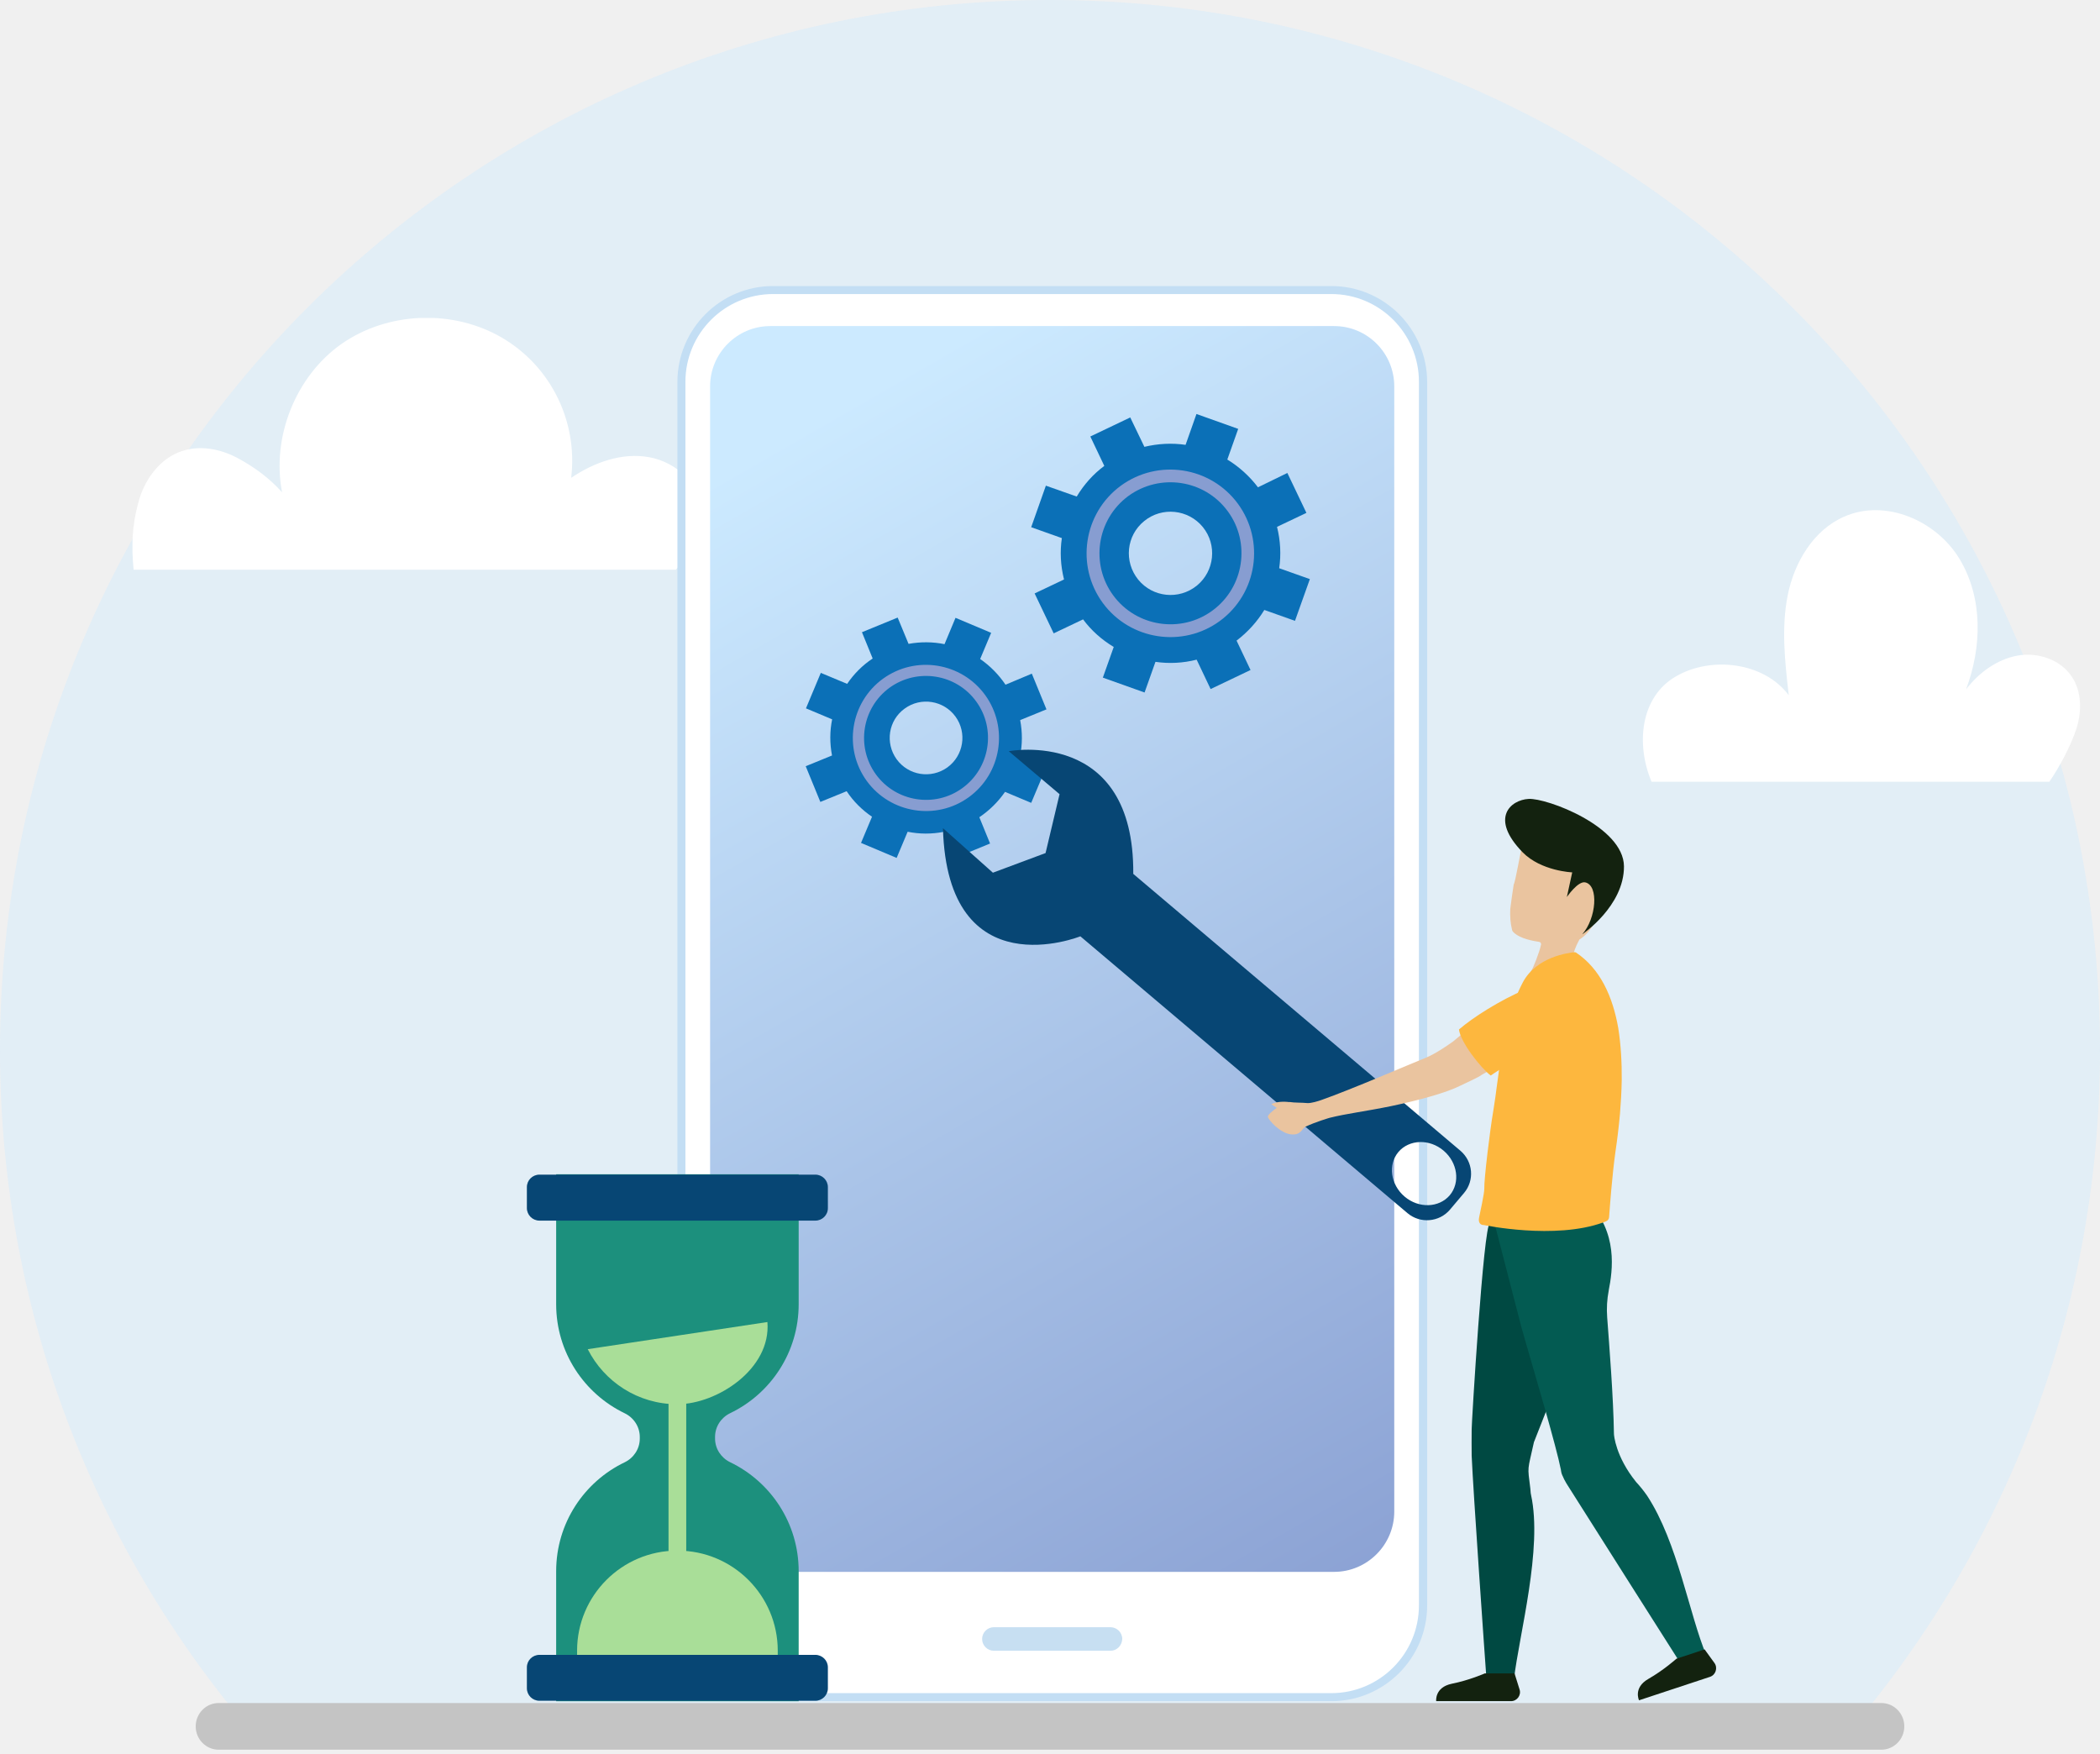
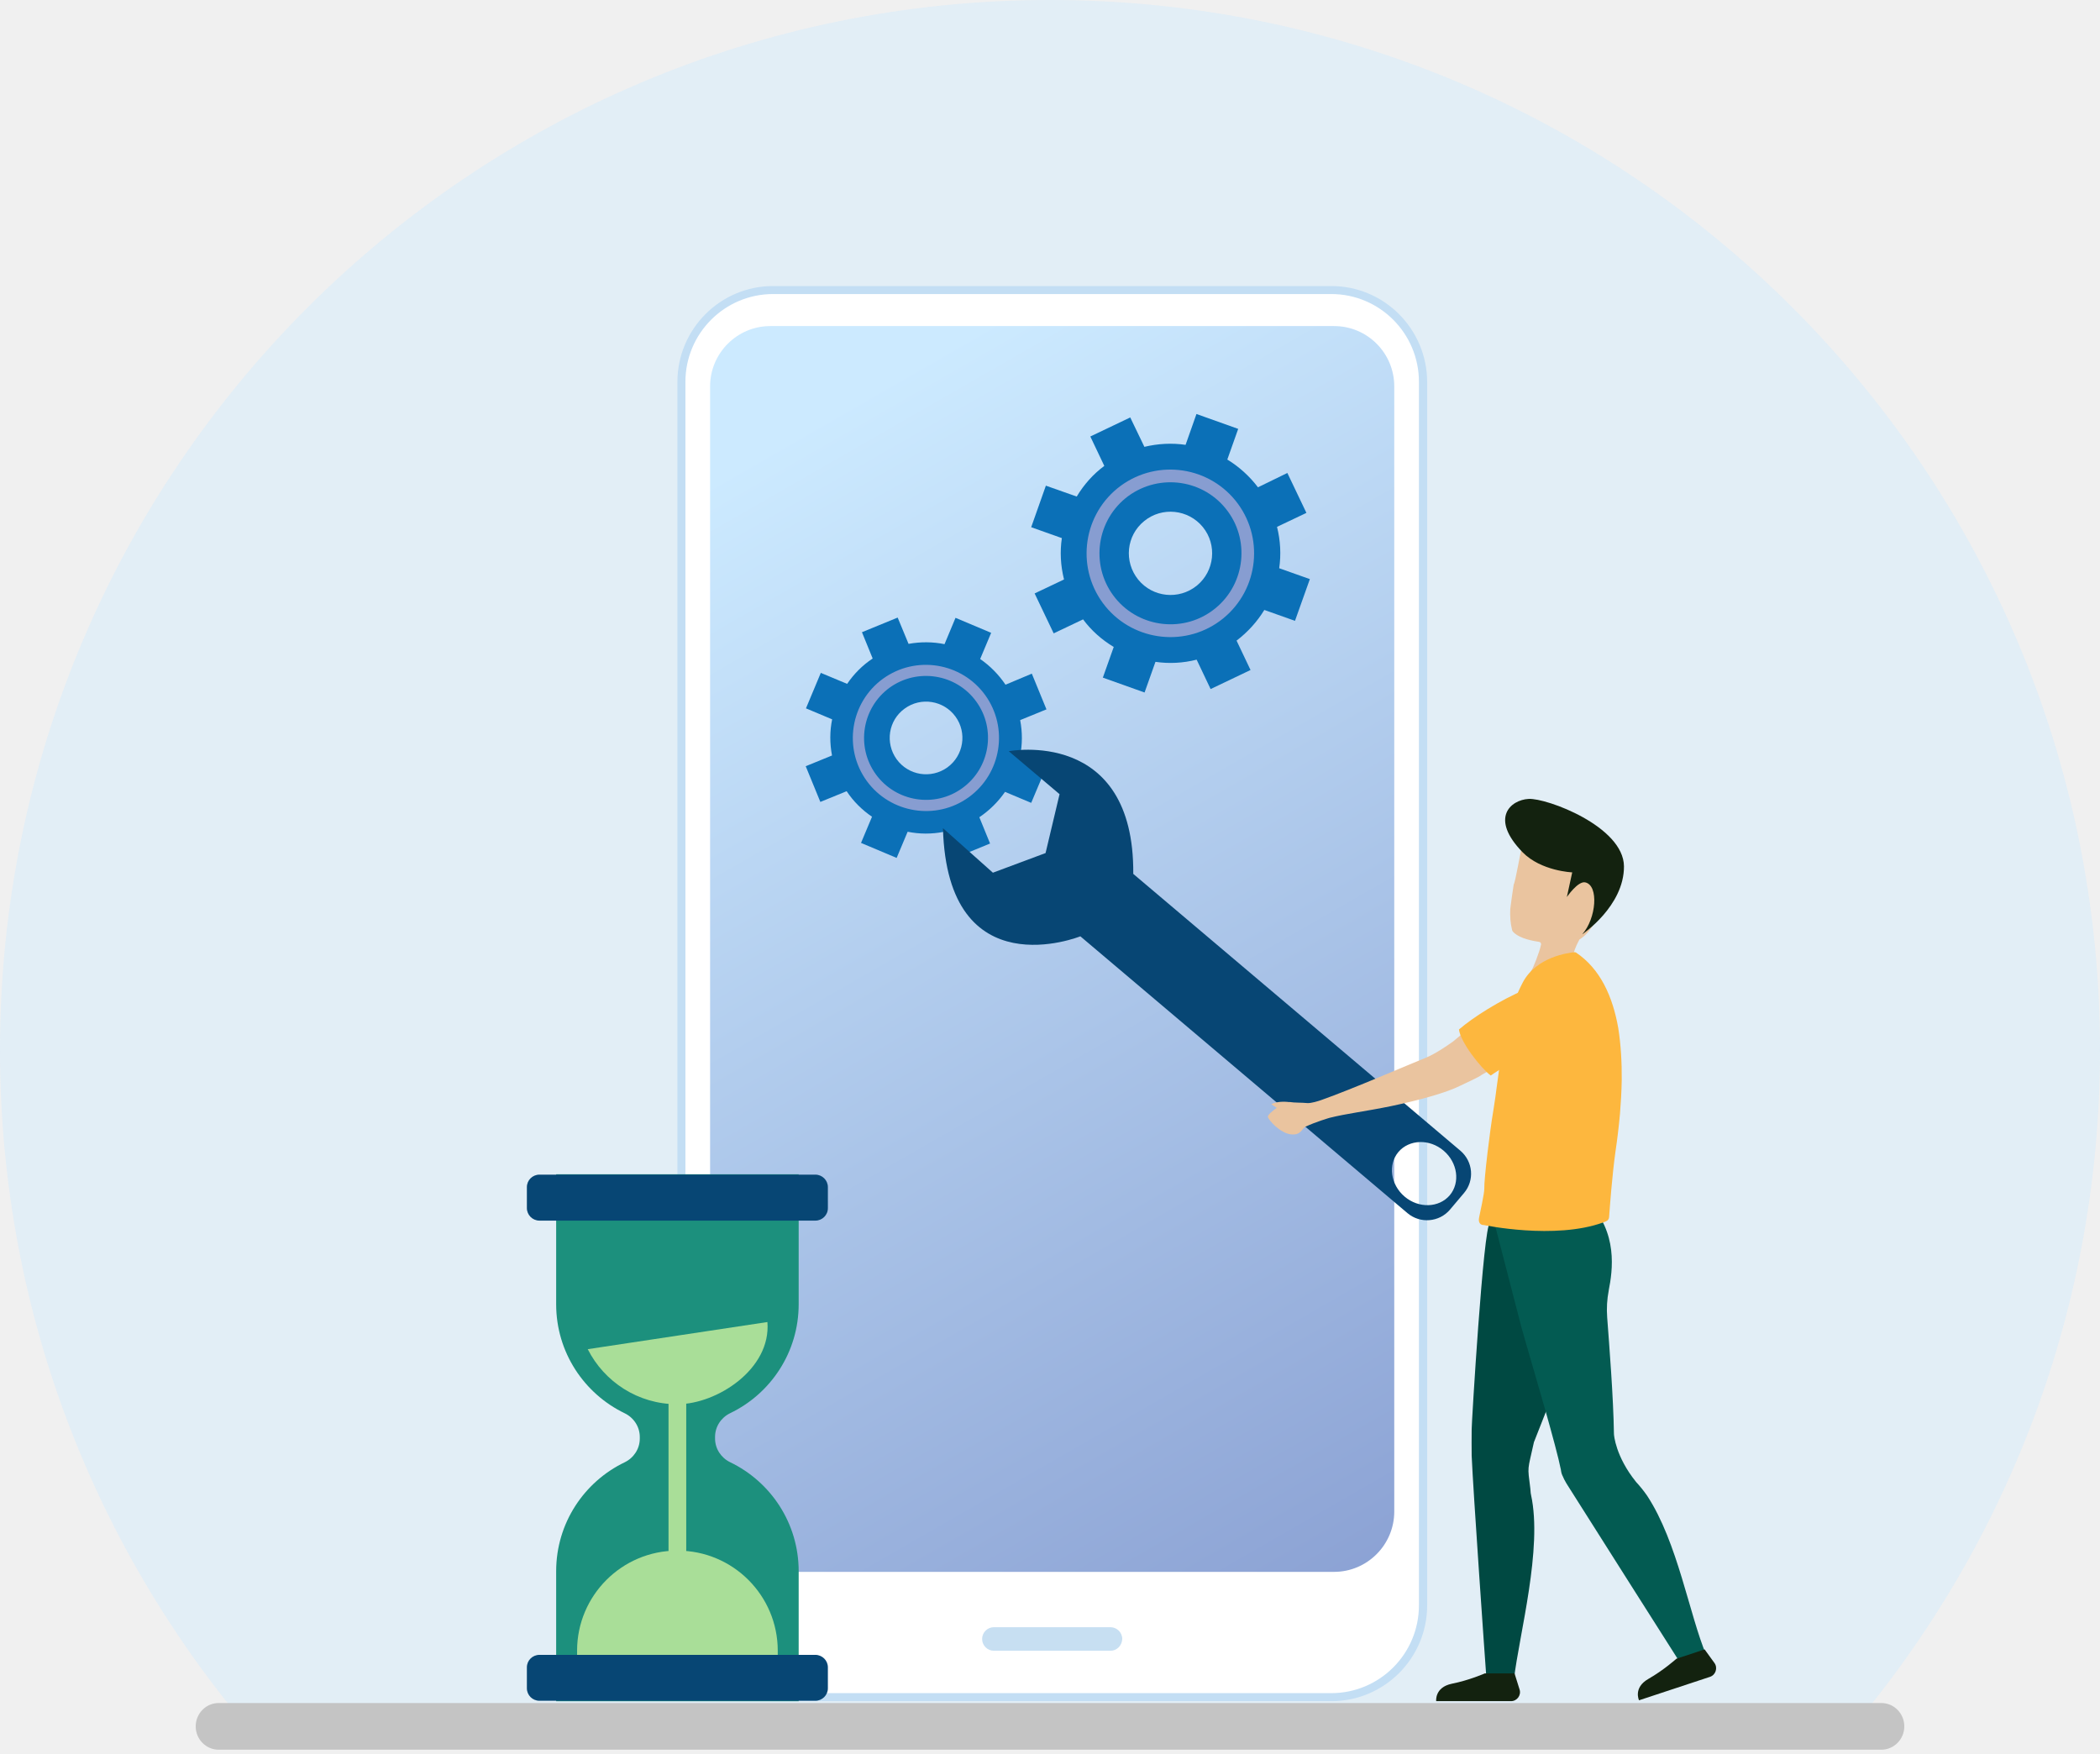
<svg xmlns="http://www.w3.org/2000/svg" width="279" height="233" viewBox="0 0 279 233" fill="none">
  <path opacity="0.4" fill-rule="evenodd" clip-rule="evenodd" d="M243.61 232.353C265.621 207.691 279 175.158 279 139.5C279 62.456 216.544 0 139.5 0C62.456 0 0 62.456 0 139.5C0 175.158 13.379 207.691 35.39 232.353H243.61Z" fill="#CCEAFF" />
-   <g clip-path="url(#clip0_4337_9428)">
-     <path d="M17.751 75.69H89.781C91.948 73.397 93.442 71.177 93.293 68.069C93.143 64.443 89.93 61.41 86.269 60.744C82.683 60.078 78.947 61.41 75.883 63.481C76.78 56.082 73.268 48.757 66.767 44.909C60.267 41.062 51.525 41.358 45.323 45.723C39.271 50.015 36.058 58.08 37.477 65.405C35.834 63.555 33.741 62.002 31.5 60.818C29.258 59.634 26.568 59.116 24.177 59.93C21.189 60.892 19.096 63.851 18.349 66.885C17.527 69.919 17.453 72.583 17.751 75.69Z" fill="white" />
-   </g>
-   <g clip-path="url(#clip1_4337_9428)">
-     <path d="M219.419 103.856H272.272C273.604 101.917 275.119 99.103 275.854 96.841C276.589 94.58 276.589 91.95 275.303 89.966C273.788 87.613 270.711 86.597 268.002 87.105C265.293 87.613 262.905 89.366 261.206 91.581C263.318 85.951 263.456 79.491 260.379 74.323C257.303 69.155 250.461 66.201 244.996 68.647C240.955 70.401 238.384 74.692 237.511 79.076C236.639 83.46 237.144 87.936 237.649 92.365C234.389 87.982 227.363 87.105 222.633 89.874C217.95 92.596 217.307 98.826 219.419 103.856Z" fill="white" />
-   </g>
  <g clip-path="url(#clip2_4337_9428)">
    <path d="M249.937 232.451H29.063C27.361 232.451 26 231.054 26 229.349C26 227.645 27.361 226.247 29.063 226.247H249.937C251.639 226.247 253 227.645 253 229.349C253 231.054 251.639 232.451 249.937 232.451Z" fill="#C4C4C4" />
    <path d="M102.713 225.437C95.997 225.437 90.531 219.961 90.531 213.235V50.733C90.531 44.007 95.997 38.532 102.713 38.532H176.897C183.613 38.532 189.079 44.007 189.079 50.733V213.266C189.079 219.993 183.613 225.468 176.897 225.468H102.713V225.437Z" fill="white" />
    <path d="M176.866 39.064C183.3 39.064 188.516 44.289 188.516 50.734V213.266C188.516 219.711 183.3 224.936 176.866 224.936H102.713C96.278 224.936 91.062 219.711 91.062 213.266V50.734C91.062 44.289 96.278 39.064 102.713 39.064H176.866ZM176.866 38H102.713C95.716 38 90 43.694 90 50.734V213.266C90 220.275 95.685 226 102.713 226H176.897C183.894 226 189.61 220.306 189.61 213.266V50.734C189.578 43.694 183.894 38 176.866 38Z" fill="#C3DEF4" />
    <path d="M185.237 51.328V200.815C185.237 205.226 181.645 208.824 177.241 208.824H102.338C97.934 208.824 94.342 205.226 94.342 200.815V51.328C94.342 46.917 97.934 43.319 102.338 43.319H177.241C181.676 43.319 185.237 46.917 185.237 51.328Z" fill="url(#paint0_linear_4337_9428)" />
    <path d="M147.536 219.305H132.043C131.2 219.305 130.481 218.617 130.481 217.741C130.481 216.896 131.169 216.176 132.043 216.176H147.536C148.379 216.176 149.098 216.865 149.098 217.741C149.066 218.617 148.379 219.305 147.536 219.305Z" fill="#C7DFF2" />
  </g>
  <g clip-path="url(#clip3_4337_9428)">
    <path d="M115.853 108.504L114.393 111.982L119.126 113.976L120.586 110.498C122.148 110.818 123.77 110.825 125.367 110.514L126.793 114.008L131.537 112.063L130.112 108.57C131.47 107.656 132.63 106.499 133.525 105.201L137.003 106.661L138.997 101.928L135.519 100.468C135.839 98.906 135.846 97.284 135.537 95.666L139.03 94.24L137.085 89.496L133.59 90.963C132.676 89.606 131.52 88.445 130.222 87.55L131.682 84.072L126.948 82.078L125.487 85.577C123.925 85.257 122.303 85.25 120.707 85.539L119.261 82.045L114.516 83.99L115.941 87.483C114.585 88.376 113.445 89.534 112.549 90.852L109.05 89.391L107.078 94.105L110.556 95.565C110.237 97.127 110.23 98.749 110.539 100.367L107.045 101.793L108.99 106.537L112.483 105.112C113.376 106.468 114.534 107.608 115.853 108.504ZM119.127 100.872C117.564 98.698 118.028 95.691 120.202 94.128C122.355 92.564 125.382 93.05 126.946 95.203C128.51 97.356 128.024 100.383 125.871 101.947C123.697 103.51 120.691 103.025 119.127 100.872Z" fill="#0B70B7" />
    <path d="M115.151 103.745C112.005 99.396 112.979 93.321 117.307 90.172C121.655 87.026 127.731 88 130.879 92.328C134.026 96.676 133.052 102.752 128.724 105.9C124.396 109.048 118.3 108.073 115.151 103.745ZM116.36 102.865C119.018 106.533 124.196 107.373 127.865 104.693C131.533 102.035 132.373 96.857 129.693 93.188C127.034 89.52 121.877 88.702 118.188 91.36C114.518 94.039 113.701 99.197 116.36 102.865Z" fill="#879DD1" />
  </g>
  <g clip-path="url(#clip4_4337_9428)">
    <path d="M147.967 85.95L146.521 90.023L152.065 92L153.511 87.926C155.319 88.192 157.175 88.095 158.983 87.637L160.839 91.542L166.142 89.011L164.286 85.106C165.78 83.973 167.034 82.575 167.974 81.033L172.048 82.479L174.024 76.935L169.95 75.489C170.216 73.681 170.119 71.825 169.661 69.993L173.566 68.137L171.035 62.834L167.13 64.738C165.997 63.244 164.599 61.99 163.057 61.05L164.503 56.977L158.959 55L157.513 59.098C155.705 58.833 153.849 58.929 152.041 59.363L150.161 55.458L144.858 57.989L146.714 61.894C145.22 63.003 143.99 64.401 143.05 65.967L138.952 64.521L137 70.041L141.074 71.487C140.808 73.295 140.905 75.151 141.363 76.983L137.458 78.839L139.989 84.142L143.894 82.286C145.003 83.781 146.401 85.01 147.967 85.95ZM151.221 77.007C149.293 74.621 149.631 71.15 152.017 69.222C154.379 67.293 157.874 67.655 159.803 70.017C161.731 72.379 161.369 75.874 159.007 77.803C156.621 79.731 153.15 79.369 151.221 77.007Z" fill="#0B70B7" />
    <path d="M146.859 80.551C142.978 75.778 143.701 68.764 148.45 64.883C153.222 61.002 160.237 61.725 164.118 66.474C167.998 71.246 167.275 78.261 162.527 82.141C157.778 86.022 150.74 85.299 146.859 80.551ZM148.185 79.466C151.463 83.491 157.441 84.118 161.466 80.816C165.491 77.538 166.118 71.56 162.816 67.534C159.538 63.509 153.584 62.906 149.534 66.184C145.509 69.487 144.906 75.441 148.185 79.466Z" fill="#879DD1" />
  </g>
  <path d="M208.973 128.244C208.743 128.382 208.513 128.496 208.26 128.565H208.237C206.697 128.977 204.305 129.825 203.523 129.436C203.339 129.344 203.316 129.138 203.431 128.977C203.661 128.702 204.535 126.503 204.742 125.472C204.765 125.312 204.65 125.151 204.489 125.128C202.926 124.899 201.569 124.464 200.971 123.731C200.948 123.685 200.925 123.639 200.902 123.594C200.672 122.7 200.603 121.738 200.649 120.753C200.649 120.638 201.086 117.522 201.109 117.499C201.339 117.133 202.006 113.124 202.167 112.666C202.213 112.551 202.282 112.482 202.397 112.482C203.156 112.391 206.237 112.024 206.444 112.07C206.674 112.139 212.261 113.994 212.399 114.155C212.537 114.315 213.457 118.737 211.985 122.196C211.41 123.525 210.629 124.327 209.847 124.808C209.847 124.808 208.536 127.076 208.973 128.244Z" fill="#EAC49F" />
  <path d="M210.698 174.361C211.112 174.155 212.813 173.216 213.894 170.169C213.94 170.031 213.894 169.894 213.779 169.825C212.124 168.794 200.673 161.646 197.936 162.517C197.086 162.792 195.499 189.344 195.522 189.894C195.522 190.169 195.499 193.056 195.522 193.376C195.706 197.889 197.292 220.41 197.476 222.907C197.476 223.045 197.591 223.159 197.729 223.182C198.166 223.251 199.247 223.388 200.834 223.388C200.949 223.297 201.017 223.228 201.132 223.136C201.845 217.088 204.972 205.725 203.409 198.6C203.386 198.508 203.386 198.416 203.363 198.348C203.363 198.21 203.34 198.027 203.317 197.775C202.926 194.613 202.926 195.553 203.8 191.566C203.8 191.543 203.8 191.543 203.823 191.521C205.754 186.549 209.41 177.5 210.606 174.499C210.583 174.43 210.629 174.384 210.698 174.361Z" fill="#004942" />
  <path d="M226.701 219.906C226.747 220.021 226.701 220.181 226.609 220.25C224.885 221.487 223.666 221.624 223.666 221.624C223.666 221.624 223.666 221.624 223.666 221.601C223.252 220.96 210.629 201.074 208.191 197.202C208.145 197.111 208.099 197.042 208.053 196.973C208.053 196.95 208.03 196.95 208.03 196.927C207.869 196.652 207.731 196.4 207.639 196.148C207.616 196.103 207.593 196.057 207.57 196.011C207.501 195.851 207.455 195.713 207.432 195.599C207.409 195.507 207.409 195.438 207.386 195.347C207.386 195.347 207.386 195.324 207.386 195.301C207.042 193.583 206.237 190.65 205.271 187.214C204.719 185.266 204.098 183.181 203.5 181.074C203.018 179.424 202.535 177.775 202.098 176.194L198.557 162.517C198.511 162.333 198.649 162.173 198.833 162.15L201.661 161.967C205.248 161.715 209.64 159.928 210.583 159.516C210.698 159.47 210.813 159.493 210.905 159.584C215.02 163.685 214.239 168.84 213.733 171.406C213.733 171.406 213.733 171.406 213.733 171.429C213.503 172.62 213.434 173.811 213.526 175.026C213.802 178.737 214.354 185.656 214.423 190.467C214.423 190.467 214.423 190.467 214.423 190.49C214.423 190.627 214.63 193.491 217.366 196.882C217.895 197.454 218.378 198.05 218.837 198.714C222.907 204.923 224.425 214.499 226.701 219.906Z" fill="#035B52" />
  <path d="M215.458 143.479C215.435 144.991 215.343 146.503 215.228 147.947C215.067 149.734 214.86 151.429 214.63 152.964C214.193 156.057 213.871 160.41 213.779 161.715C213.756 161.944 213.618 162.151 213.388 162.242C213.25 162.288 213.135 162.334 212.997 162.403C206.582 164.739 197.132 162.746 197.132 162.746C196.741 162.769 196.35 162.471 196.511 161.738C196.626 161.188 197.224 158.462 197.201 157.889C197.178 157.362 197.339 155.553 197.637 153.055C197.752 152.162 197.867 151.2 198.005 150.169C198.12 149.298 198.258 148.382 198.419 147.42C198.603 146.32 198.741 145.243 198.879 144.189C199.04 142.998 199.201 141.83 199.362 140.684C199.661 138.714 200.029 136.812 200.558 134.98C200.995 133.468 201.546 131.978 202.305 130.535C204.099 127.099 208.422 126.572 209.18 126.503C209.249 126.503 209.318 126.503 209.387 126.549C212.607 128.702 214.262 132.391 214.998 136.583C215.343 138.783 215.481 141.142 215.458 143.479Z" fill="#FDB73E" />
  <path d="M201.224 222.335L201.891 224.466C202.121 225.222 201.546 226.001 200.742 226.001H190.808C190.808 226.001 190.578 224.168 192.878 223.687C195.2 223.228 197.269 222.312 197.269 222.312H201.224V222.335Z" fill="#13220F" />
  <path d="M226.471 219.127L227.782 220.937C228.242 221.579 227.943 222.518 227.184 222.77L217.757 225.886C217.757 225.886 216.952 224.213 218.998 223.045C221.045 221.877 222.723 220.365 222.723 220.365L226.471 219.127Z" fill="#13220F" />
  <path d="M210.214 124.12C210.214 124.12 215.779 120.386 215.756 115.094C215.71 109.801 205.5 106 203.086 106.136C200.672 106.272 197.89 108.702 202.281 113.215C204.742 115.735 208.881 115.895 208.881 115.895L208.168 119.172C208.168 119.172 209.64 117.018 210.605 117.224C212.445 117.614 212.077 122.035 210.214 124.12Z" fill="#13220F" />
  <path d="M192.645 160.694L194.494 158.506C195.932 156.824 195.71 154.306 194.022 152.873L150.563 116.098C150.718 96.6 134.021 99.797 134.021 99.797L140.77 105.506L138.911 113.33L131.914 115.939L125.277 110.024C125.871 131.51 143.533 124.39 143.533 124.39L186.991 161.164C188.679 162.597 191.23 162.375 192.645 160.694ZM186.61 158.967C184.737 157.375 184.376 154.72 185.791 153.039C187.229 151.357 189.919 151.272 191.792 152.864C193.664 154.456 194.025 157.111 192.61 158.793C191.172 160.474 188.482 160.559 186.61 158.967Z" fill="#074674" />
  <path d="M208.963 134.176C210.164 131.866 207.611 130.723 207.012 130.711C206.343 130.679 204.516 130.814 200.528 133.915C197.785 136.054 195.505 136.247 194.286 137.335C193.905 137.66 193.436 138.036 193.055 138.36C192.102 139.048 190.584 140.048 189.483 140.5C187.308 141.367 179.595 144.718 175.53 146.146C175.206 146.261 174.182 146.599 173.64 146.542C172.996 146.473 171.977 146.511 171.359 146.404C171.327 146.41 171.276 146.404 171.244 146.41C171.244 146.41 169.81 146.201 168.901 146.698L169.629 147.181C168.975 147.627 168.404 148.155 168.449 148.378C168.559 148.836 170.063 150.52 171.491 150.697C172.868 150.868 172.94 149.927 173.468 149.672C174.797 149.041 176.642 148.505 176.642 148.505C178.958 147.925 181.276 147.675 184.853 146.941C188.57 146.162 192.191 145.155 193.977 144.25C194.187 144.142 196.673 143.014 196.844 142.798C200.308 140.779 204.91 138.498 207.238 136.111C208.177 135.194 208.792 134.475 208.963 134.176Z" fill="#EAC49F" />
  <path d="M193.837 136.764C194.003 138.386 196.68 141.838 198.054 142.886C200.239 141.339 212.524 134.257 210.396 131.141C208.025 127.727 197.57 133.548 193.837 136.764Z" fill="#FDB73E" />
  <g clip-path="url(#clip5_4337_9428)">
    <path d="M106.11 173.27V156H73.89V173.27C73.89 179.653 77.607 185.157 82.993 187.753C84.205 188.339 85 189.551 85 190.904V191.116C85 192.469 84.205 193.681 82.993 194.267C77.607 196.853 73.89 202.357 73.89 208.74V226.01H106.11V208.74C106.11 202.357 102.393 196.853 97.006 194.257C95.794 193.671 95 192.459 95 191.106V190.894C95 189.541 95.794 188.329 97.006 187.743C102.393 185.157 106.11 179.643 106.11 173.27Z" fill="#1C907D" />
    <path d="M78.086 179.239C80.275 183.572 84.766 186.551 89.95 186.551H90.041C95.235 186.541 102.465 181.896 101.956 175.634L78.086 179.239Z" fill="#A9DE98" />
    <path d="M103.33 221.465V219.294C103.33 211.962 97.373 206.003 90.041 206.003H89.959C82.627 206.003 76.67 211.962 76.67 219.294V221.465H103.33Z" fill="#A9DE98" />
    <path d="M91.171 183.784H88.818V207.124H91.171V183.784Z" fill="#A9DE98" />
    <path d="M108.33 162.161H71.67C70.754 162.161 70 161.414 70 160.495V157.708C70 156.789 70.754 156.051 71.67 156.051H108.32C109.246 156.051 109.99 156.799 109.99 157.708V160.495C110 161.414 109.246 162.161 108.33 162.161Z" fill="#074674" />
    <path d="M71.67 219.849H108.32C109.246 219.849 109.99 220.596 109.99 221.505V224.293C109.99 225.212 109.236 225.949 108.32 225.949H71.67C70.743 225.949 70 225.202 70 224.293V221.505C70 220.586 70.754 219.849 71.67 219.849Z" fill="#074674" />
  </g>
  <defs>
    <linearGradient id="paint0_linear_4337_9428" x1="104.5" y1="58" x2="195" y2="215.5" gradientUnits="userSpaceOnUse">
      <stop stop-color="#CCEAFF" />
      <stop offset="1" stop-color="#879DD1" />
    </linearGradient>
    <clipPath id="clip0_4337_9428">
      <rect width="75.691" height="33.445" fill="white" transform="translate(17.6025 42.2461)" />
    </clipPath>
    <clipPath id="clip1_4337_9428">
      <rect width="58.088" height="36.085" fill="white" transform="translate(218.271 67.7695)" />
    </clipPath>
    <clipPath id="clip2_4337_9428">
      <rect width="227" height="208.451" fill="white" transform="translate(26 24)" />
    </clipPath>
    <clipPath id="clip3_4337_9428">
      <rect width="32.288" height="32.288" fill="white" transform="translate(107.816 81) rotate(3.22433)" />
    </clipPath>
    <clipPath id="clip4_4337_9428">
      <rect width="37" height="37" fill="white" transform="translate(137 55)" />
    </clipPath>
    <clipPath id="clip5_4337_9428">
      <rect width="40" height="70" fill="white" transform="translate(70 156)" />
    </clipPath>
  </defs>
</svg>
